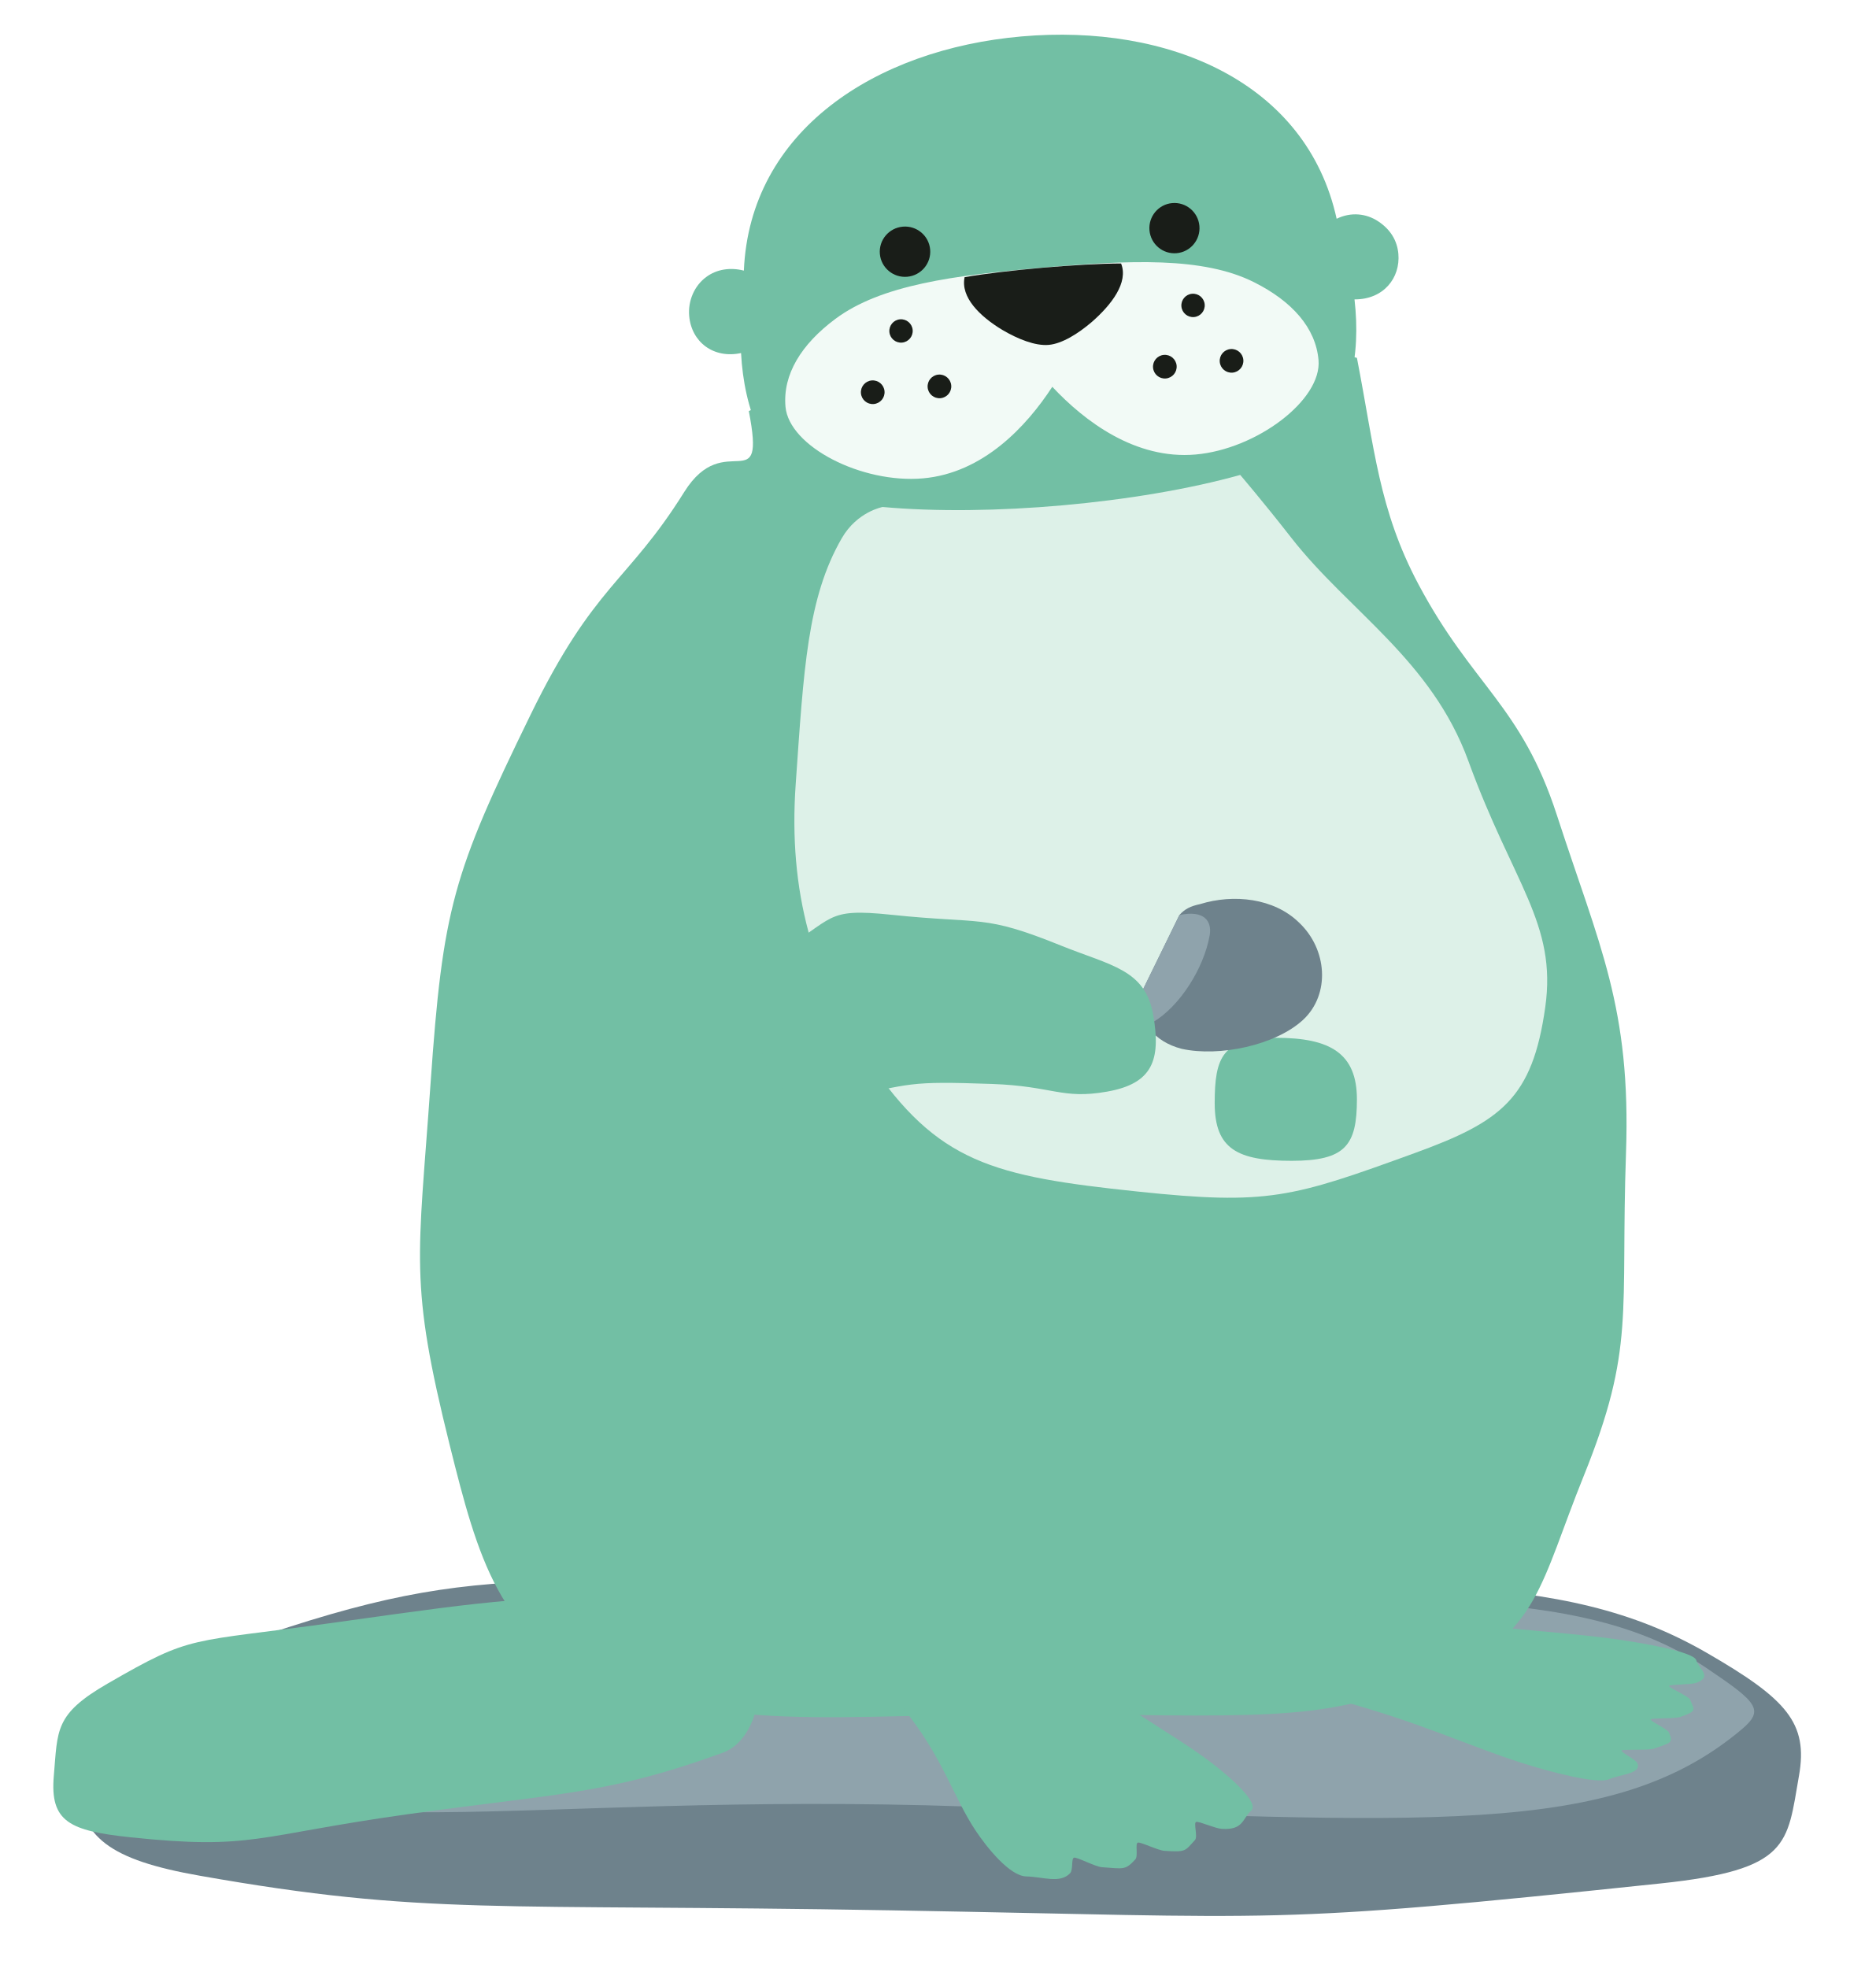
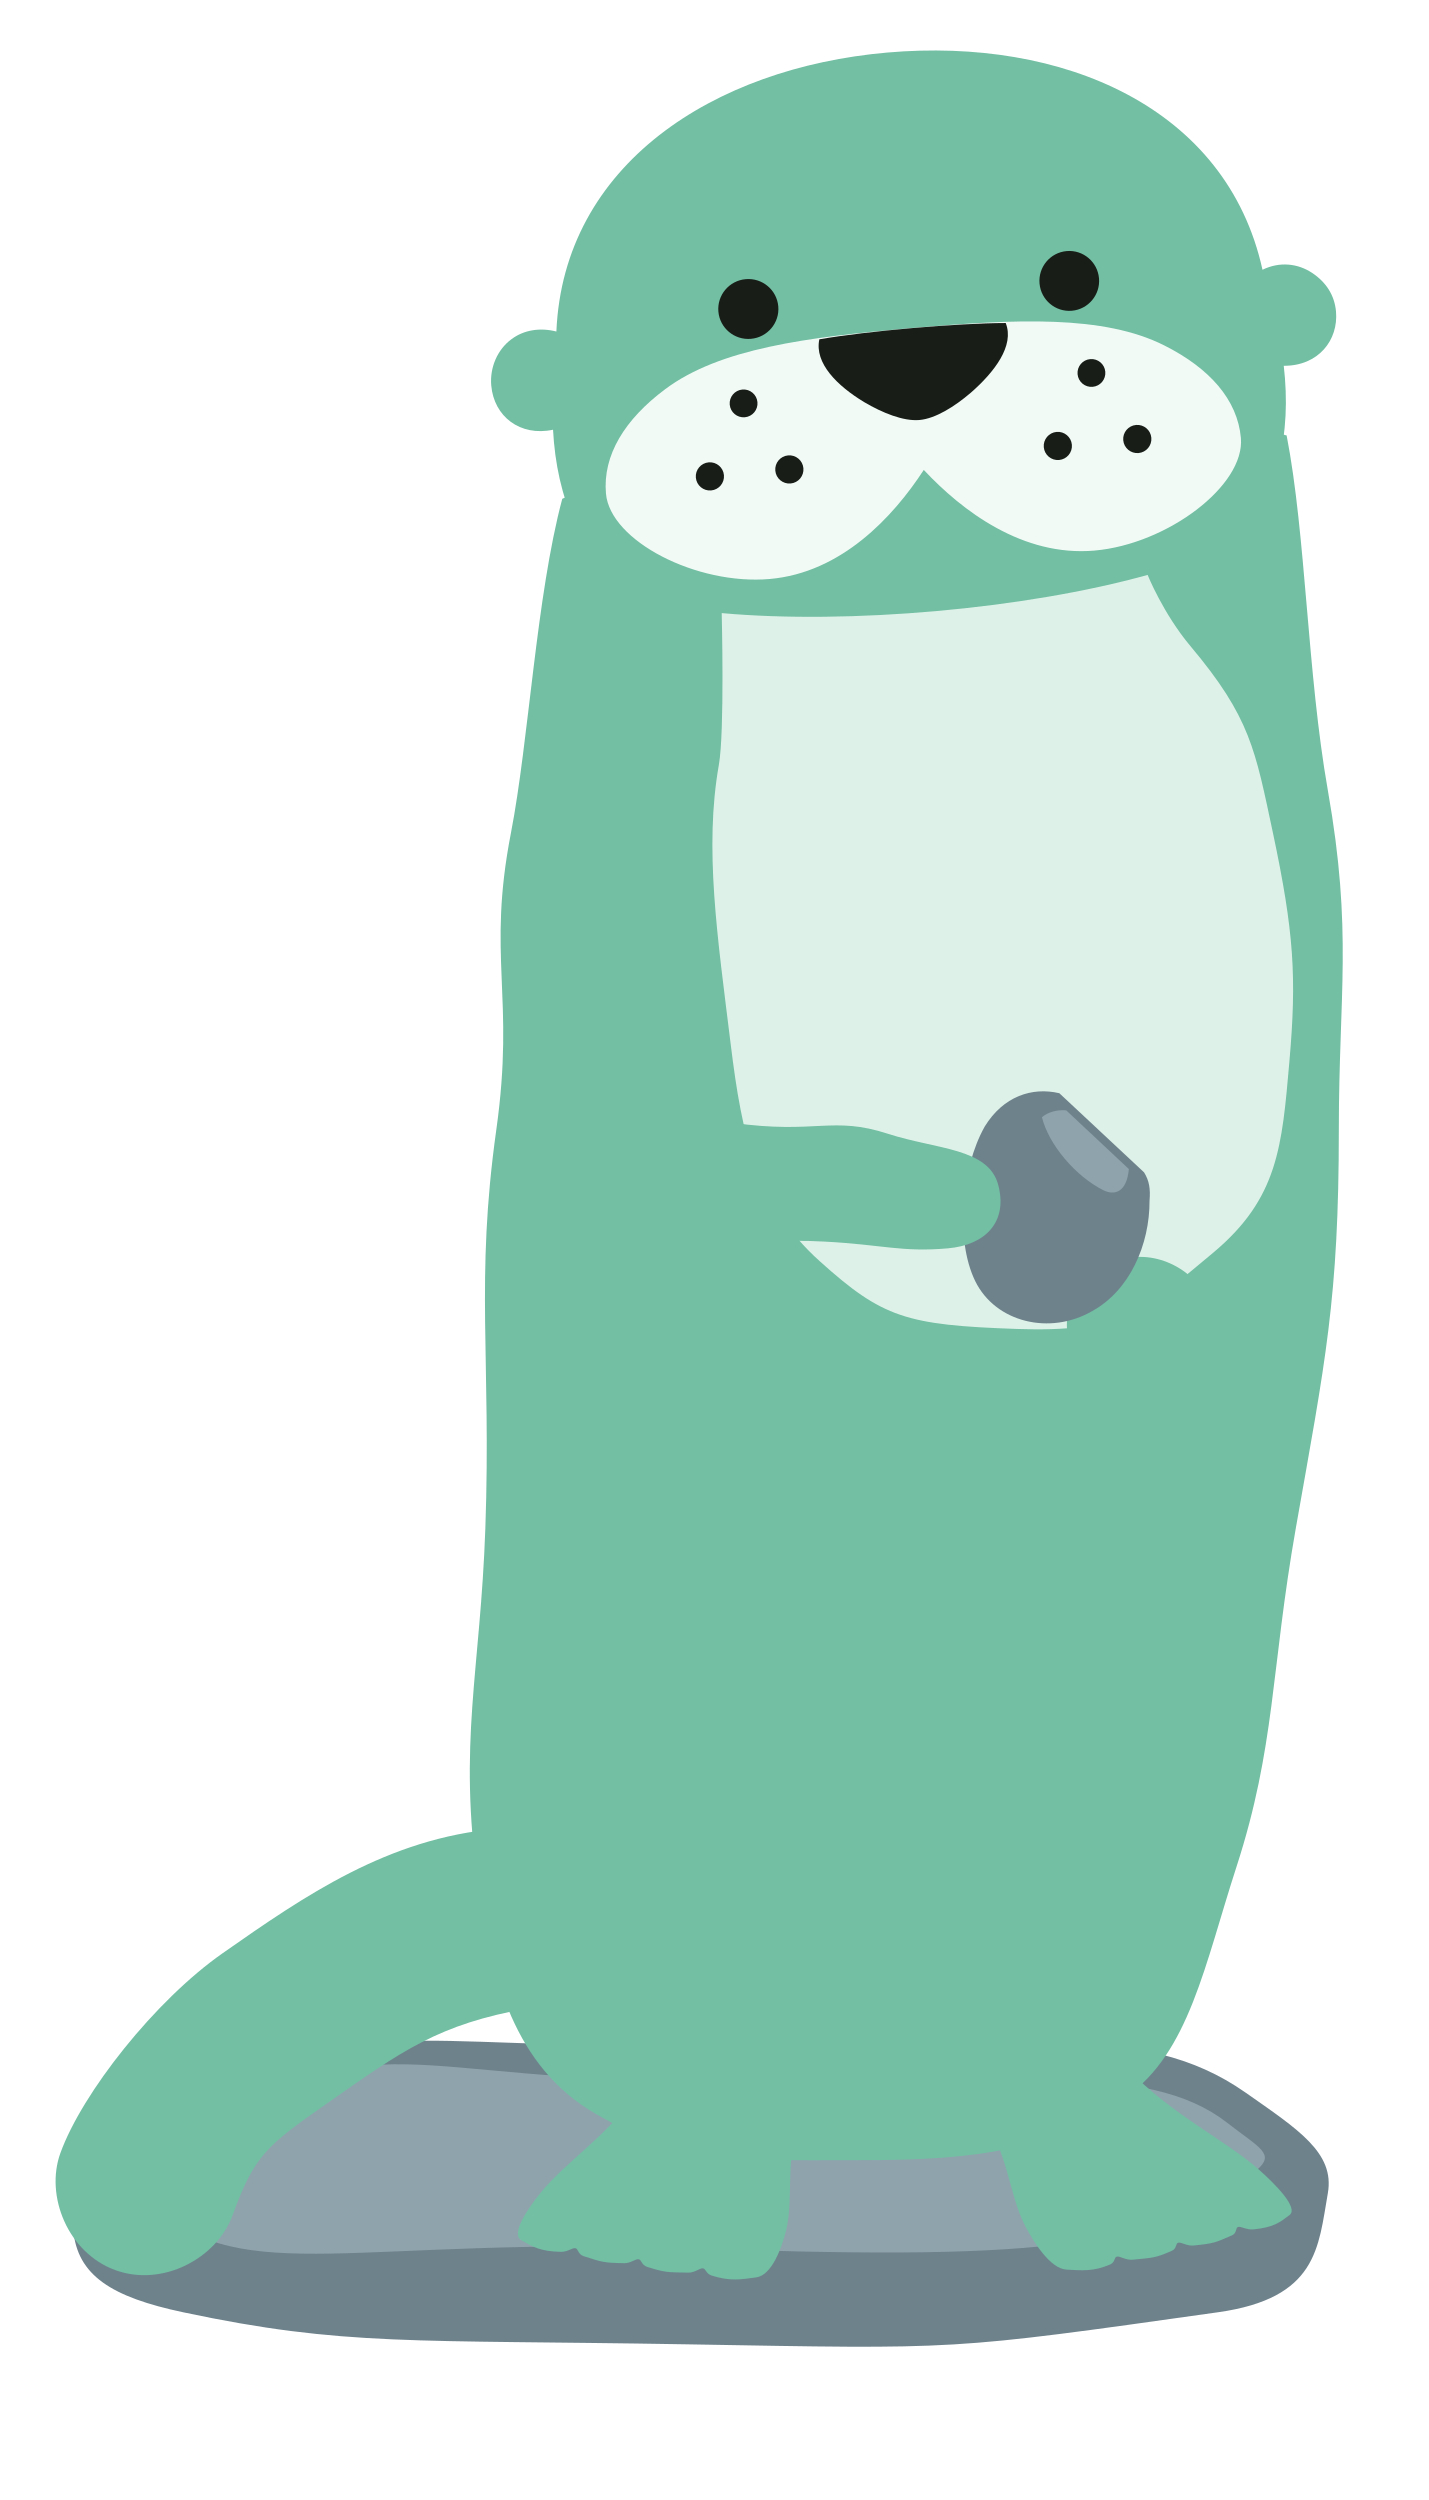
- <svg xmlns="http://www.w3.org/2000/svg" viewBox="-860 60 2440 2560">
-   <path d="M400 2120C960 2120 1169.5 2100 1360 2210C1463.9 2270 1492.2 2301.1 1480 2370C1464.4 2458.6 1469.1 2492.2 1300 2510C782.8 2564.4 819.9 2554.1 300 2545C-219.9 2535.9 -304.6 2552.1 -600 2500C-718.2 2479.2 -755.1 2449.8 -760 2380C-765.6 2300.2 -722.8 2261 -610 2220C-234.1 2083.2 -220 2120 400 2120Z" fill="#6E828C" />
-   <path d="M400 2140C960 2140 1194.2 2118.2 1360 2230C1426.3 2274.7 1435.6 2284.3 1405 2310C1236.5 2451.4 999.6 2430.9 400 2410C-199.6 2389.1 -486.5 2477.2 -650 2330C-679.7 2303.2 -646.4 2265.5 -590 2245C-214.1 2108.2 -200 2140 400 2140Z" fill="#8FA3AC" />
-   <path d="M60 2130C-199.8 2139.1 -202.1 2139.4 -420 2170C-618.1 2197.8 -607.4 2185 -720 2250C-789.3 2290 -784.8 2310.2 -790 2370C-795.2 2429.8 -769.6 2441.6 -690 2450C-530.9 2466.7 -528.1 2447.8 -330 2420C-131.9 2392.2 -70.4 2394.7 80 2340C155.2 2312.6 140 2127.2 60 2130Z" fill="#72BFA4" />
-   <path d="M905 525.5C927.9 643.3 933.4 722.9 985 820C1055.4 952.4 1118.6 977.3 1165 1120C1220.6 1291.2 1261.6 1370.1 1255 1560C1247.7 1769.9 1267.4 1813.1 1200 1980C1143.8 2119.1 1140.5 2186.3 1020 2235C880.9 2291.2 840 2294.9 560 2290C260 2284.8 105.4 2319.9 -80 2245C-209.8 2192.6 -238.7 2085.5 -275 1940C-328.2 1726.5 -316 1699.4 -300 1470C-284 1240.6 -270.8 1196.7 -170 990C-86.7 819.2 -44.2 818.7 30 700C83 615.2 136.9 712.5 114 594.7L496.3 420.7Z" fill="#72BFA4" />
+ <svg xmlns="http://www.w3.org/2000/svg" viewBox="-500 50 1560 2730">
+   <path d="M280 2285C610 2285 745.3 2254.7 860 2335C917.3 2375.2 957.8 2400.7 950 2445C939.6 2504.1 938.9 2559.7 830 2575C532.9 2616.8 550 2615.2 250 2610C-50 2604.8 -123.9 2612.4 -300 2575C-378.3 2558.4 -415.6 2534.8 -420 2485C-424.8 2430.2 -404.6 2375.8 -320 2345C-56.9 2249.2 -100 2285 280 2285Z" fill="#6E828C" />
+   <path d="M280 2323C600 2323 753.3 2300.3 840 2368C875.5 2395.7 893.4 2402 872 2420C764.8 2510 609.8 2517.6 250 2505C-109.8 2492.4 -233.4 2548 -330 2461C-350.8 2442.3 -332.9 2402 -300 2383C-74.8 2253 -70 2323 280 2323Z" fill="#8FA3AC" />
+   <path d="M43 2047C-76.5 2057.5 -166.9 2119.9 -257 2183C-330.7 2234.6 -410.1 2335.2 -434 2401C-451.1 2448 -425.7 2510.2 -374 2529C-322.3 2547.8 -263.1 2516 -246 2469C-222.1 2403.2 -208.5 2392.9 -143 2347C-61.1 2289.6 -21.5 2260.4 77 2243C126.2 2234.3 92.8 2042.6 43 2047Z" fill="#72BFA4" />
+   <path d="M905 525.5C926 633.4 927.5 785.3 950 913C977.3 1068.1 962 1135.3 962 1283.5C962 1468.8 947.2 1536.4 915 1718.9C887.7 1873.9 892.9 1957.2 850 2089.3C815.7 2195.1 798.3 2291.6 730 2339.4C646.5 2397.9 569.7 2408.9 440 2408.9C291.8 2408.9 246.3 2413.5 150 2358C61.8 2307 36.2 2208.8 22 2107.9C0.1 1951.9 24.5 1876.2 30 1718.9C36.5 1533.7 18.8 1448.6 42 1283.5C62.6 1136.8 31.5 1095.7 58 959.3C77.4 859.3 85.6 700.9 114 594.7L496.3 420.7Z" fill="#72BFA4" />
  <g transform="rotate(-5 512 600)">
    <clipPath id="chin-A">
      <rect x="-200" y="-200" width="1400" height="920" />
    </clipPath>
    <g clip-path="url(#chin-A)">
      <path id="_L9S-0__ziti071" d="m512 105.5c192 0 364 91.5 387.5 272 19.5-7.5 39-3.5 53.5 8s22.5 26.5 22.5 44.5c0 31-24 57.5-62 54 2 74-17.5 142-74.5 195 24.5 95 61 219 74 314h-801.5c13-95 49.5-219 75-314-56.5-53-76.5-121-74-195-36.5 4.5-63-20-63-54 0-19.5 10-38.5 26.5-48.5 14.5-9 32.5-10 49.5-4 23.5-180.5 195.5-272 386.5-272z" fill="#72BFA4" />
    </g>
  </g>
-   <path d="M288.1 719.5C426.2 732 619.4 715.1 753.2 677.8C753.2 677.8 783.1 712.7 820 760C893.9 854.6 1002.1 918.4 1050 1050C1108.1 1209.7 1165.3 1261.1 1150 1370C1133.3 1488.8 1092.8 1519 980 1560C820.3 1618.1 789.1 1627.8 620 1610C431 1590.1 359.5 1572.6 270 1440C197.3 1332.2 165.2 1219.7 175 1080C185.5 930.4 190 837.9 235 760C255 725.4 288.1 719.5 288.1 719.5Z" fill="#DDF1E8" />
-   <path d="M961.2 2158.9C1075.3 2179.3 1161.3 2181.3 1238.9 2191.9C1277.4 2197.2 1343.7 2208.9 1346.4 2219.7C1349.2 2230.5 1368.5 2241.1 1346.3 2249.1C1339.4 2251.5 1312.6 2251 1311.1 2253C1309.6 2255 1336.3 2266.3 1338.2 2270.7C1344.1 2284.9 1347.8 2285.5 1325.7 2293.4C1318.8 2295.9 1288.6 2294.6 1287.2 2296.6C1285.7 2298.6 1309 2309.2 1310.9 2313.6C1316.8 2327.8 1313.3 2326.8 1291.2 2334.7C1284.3 2337.1 1250.8 2335.1 1249.3 2337.1C1247.8 2339.1 1267.8 2349 1269.7 2353.4C1275.6 2367.5 1248.3 2367.8 1232.7 2374.5C1217.1 2381.2 1154.6 2364.4 1120.3 2353.5C1051 2331.5 986.6 2300 878.8 2271.1C819.5 2255.2 837.4 2230.6 858.8 2201.4C880.2 2172.2 898.4 2147.7 961.2 2158.9Z" fill="#72BFA4" />
-   <path d="M526 2219C594.3 2279.2 663.3 2313.3 713.9 2351.6C739.3 2370.8 778.9 2405.3 767.4 2415.4C756 2425.5 757.7 2440.9 729.1 2439C720.1 2438.4 699.8 2428.9 695.9 2430C692.1 2431.1 698.4 2449.2 694.3 2453.6C681.2 2467.7 683.4 2469.5 654.8 2467.6C645.9 2467 623.8 2455.8 620 2456.9C616.2 2458 620.8 2474.3 616.7 2478.8C603.6 2492.9 602.1 2490.9 573.5 2488.9C564.6 2488.3 540.8 2475.4 537 2476.5C533.2 2477.6 536.1 2492.2 532 2496.6C518.9 2510.7 496.6 2501.3 475 2500.9C453.4 2500.5 423.5 2463.1 408.7 2440.8C379.3 2396.3 366.5 2345.8 314 2281C284.8 2244.8 331.1 2231.1 386.2 2215C441.3 2198.9 487.8 2185.4 526 2219Z" fill="#72BFA4" />
-   <path d="M800 1410C870 1410 905 1430 905 1490C905 1550 890 1570 820 1570C750 1570 720 1555 720 1495C720 1435 730 1410 800 1410Z" fill="#72BFA4" />
-   <path d="M700.9 1236.1 C744.8 1222.5 797.2 1228.4 829.5 1259.9 C866.6 1294.6 870.6 1353.4 835.1 1386.5 C799.5 1419.6 726.1 1435.2 677 1424.3 C640.9 1415 622.6 1389 620.6 1359.6 L674.1 1250.3 C680.9 1242.5 688.6 1238.7 700.9 1236.1 Z" fill="#6E828C" />
-   <path d="M674.1 1250.3 L620.6 1359.6 C623.2 1371.9 629.9 1383.2 639.8 1389.6 C673.9 1369.6 706 1320.2 713.6 1276 C716.3 1258.4 706.7 1243.4 674.1 1250.3 Z" fill="#8FA3AC" />
-   <path d="M150 1300C227.9 1255 210.5 1240.6 300 1250C419.3 1262.5 418 1248.8 520 1290C584.9 1316.2 629.6 1320.9 640 1380C650.4 1439.1 639.1 1469.6 580 1480C520.9 1490.4 510 1472.8 430 1470C320.1 1466.2 327.8 1469.2 230 1490C171.3 1502.5 138.7 1469.2 130 1420C121.3 1370.8 98 1330 150 1300Z" fill="#72BFA4" />
+   <path d="M288.1 719.5C426.2 732 619.4 715.1 753.2 677.8C753.2 677.8 770.2 720.1 800 755.6C865.5 833.6 870.7 868.7 890 959.3C913.1 1068.1 916.1 1117.2 908 1209.4C899.9 1301.7 896 1358.3 825 1417.8C747 1483.3 721.1 1505.1 610 1501.2C489.7 1497 463.8 1489.1 395 1427.1C326.2 1365.1 310.4 1292 298 1190.9C283.3 1071.4 268.9 976.5 285 885.2C291.4 848.8 288.1 719.5 288.1 719.5Z" fill="#DDF1E8" />
+   <path d="M376.5 2353.1C355.3 2407.9 367.7 2449.3 358.2 2486.4C353.4 2505.3 342.7 2534.6 325.8 2536.9C308.9 2539.2 297.2 2541.3 277.1 2534.9C270.8 2532.9 271 2527.5 267.6 2527C264.3 2526.5 258.8 2531.9 251.6 2531.7C228.4 2531.3 226.7 2531.7 206.6 2525.4C200.4 2523.4 200.7 2517.6 197.4 2517.1C194 2516.5 188.8 2521.5 181.6 2521.4C158.4 2521 157.4 2520.1 137.3 2513.7C131 2511.7 131.6 2505.5 128.2 2505C124.9 2504.5 119.9 2509.1 112.6 2509C89.4 2508.5 81.5 2503.3 69.4 2496.4C57.3 2489.6 76.4 2461.6 90.6 2444.2C118.2 2410 168.6 2378.5 203.5 2325.8C222 2297.9 259.9 2303.8 304.9 2310.9C349.9 2318 387.7 2324 376.5 2353.1Z" fill="#72BFA4" />
+   <path d="M732.2 2310C780.1 2359.6 837.9 2386.9 874 2418.6C892.4 2434.8 918.4 2461 908.2 2468.8C898 2476.5 891.4 2482.3 868.6 2484.5C861.4 2485.2 855.3 2481 852.1 2481.8C848.9 2482.5 851 2488.6 845.3 2491C827 2498.9 826.3 2499.8 803.4 2502.1C796.3 2502.8 789.8 2498.2 786.7 2499C783.5 2499.8 785.3 2505.4 779.6 2507.9C761.3 2515.8 759.5 2515.4 736.7 2517.6C729.5 2518.3 722.8 2513.4 719.6 2514.2C716.4 2515 718 2520.3 712.3 2522.8C694 2530.6 681.8 2529.4 664.5 2528.4C647.2 2527.4 629.2 2499.3 619.6 2480.9C600.9 2444.9 602.7 2403 567.8 2350.3C549.3 2322.4 585.3 2313.5 628 2303C670.8 2292.6 706.9 2283.8 732.2 2310Z" fill="#72BFA4" />
+   <path d="M745 1422.5C785.8 1422.5 825 1455.8 825 1496.6C825 1537.3 785.8 1570.7 745 1570.7C704.2 1570.7 665 1537.3 665 1496.6C665 1455.8 704.2 1422.5 745 1422.5Z" fill="#72BFA4" />
+   <path d="M755.3 1361.2 C755.5 1409 733.7 1459.3 692.5 1481.8 C646.7 1508.3 587.1 1494.3 564.9 1448.9 C542.8 1403.5 549.6 1325.8 575.3 1280.2 C595.6 1247.1 627 1236.8 656.8 1243.8 L749.3 1330.2 C755 1339.4 756.4 1348.2 755.3 1361.2 Z" fill="#6E828C" />
+   <path d="M732.7 1326.6 L664.3 1262.5 C654.6 1261.7 644.8 1264.1 637.8 1270 C645 1299.5 674.1 1334.3 705 1349.8 C717.3 1355.7 730.4 1352 732.7 1326.6 Z" fill="#8FA3AC" />
+   <path d="M140 1315.9C209.6 1290.6 217.5 1264.5 300 1276.1C391.7 1289 408.3 1268.1 470 1288.2C522.9 1305.3 579.2 1303.5 590 1343.7C600.8 1384 576.5 1409.6 535 1413.2C484.3 1417.6 464.7 1409.2 400 1405.8C307.5 1400.9 312.1 1419.1 230 1433.6C175.3 1443.2 135.2 1422.1 130 1385.4C124.8 1348.7 96.5 1331.8 140 1315.9Z" fill="#72BFA4" />
  <g transform="rotate(-5 512 600)">
    <path id="_L9S-0__ziti073" d="M512 407.5C627 407.5 722.5 411.5 785.5 450.5C832.5 479.5 860 516.5 860 558.5C860 610.5 770 667 690 667C611.5 667 550 611.5 512 563C474 611.5 412.5 667 334 667C254 667 164 610.5 164 558.5C164 516.5 191.5 479.5 238.5 450.5C301.5 411.5 397 407.5 512 407.5Z" fill="#F2FAF6" />
    <g id="_L9S-0__ziti074">
      <ellipse id="_L9S-0__ziti075" cx="336.45" cy="371.25" rx="32.83" ry="32.71" fill="#191D18" />
      <ellipse id="_L9S-0__ziti076" cx="688.25" cy="371.25" rx="32.6" ry="32.71" fill="#191D18" />
    </g>
    <path id="_L9S-0__ziti077" d="m410.8 411c52.2-4.5 151.7-4.5 204.3 0 7.7 25.5-17.1 52.4-44.6 72.5-19 13.6-41 24.8-58.5 24.8s-39.5-11.2-58.5-24.8c-27.5-20.1-50.5-47-42.7-72.5z" fill="#191D18" />
    <g id="_L9S-0__ziti078">
      <circle id="_L9S-0__ziti079" cx="322.3" cy="473.5" r="15.2" fill="#191D18" />
      <circle id="_L9S-0__ziti0710" cx="278.7" cy="549.7" r="15.4" fill="#191D18" />
      <circle id="_L9S-0__ziti0711" cx="365.8" cy="549.7" r="15.4" fill="#191D18" />
      <circle id="_L9S-0__ziti0712" cx="703.6" cy="473.5" r="15.2" fill="#191D18" />
      <circle id="_L9S-0__ziti0713" cx="660.1" cy="549.7" r="15.4" fill="#191D18" />
      <circle id="_L9S-0__ziti0714" cx="747.2" cy="549.7" r="15.4" fill="#191D18" />
    </g>
  </g>
</svg>
